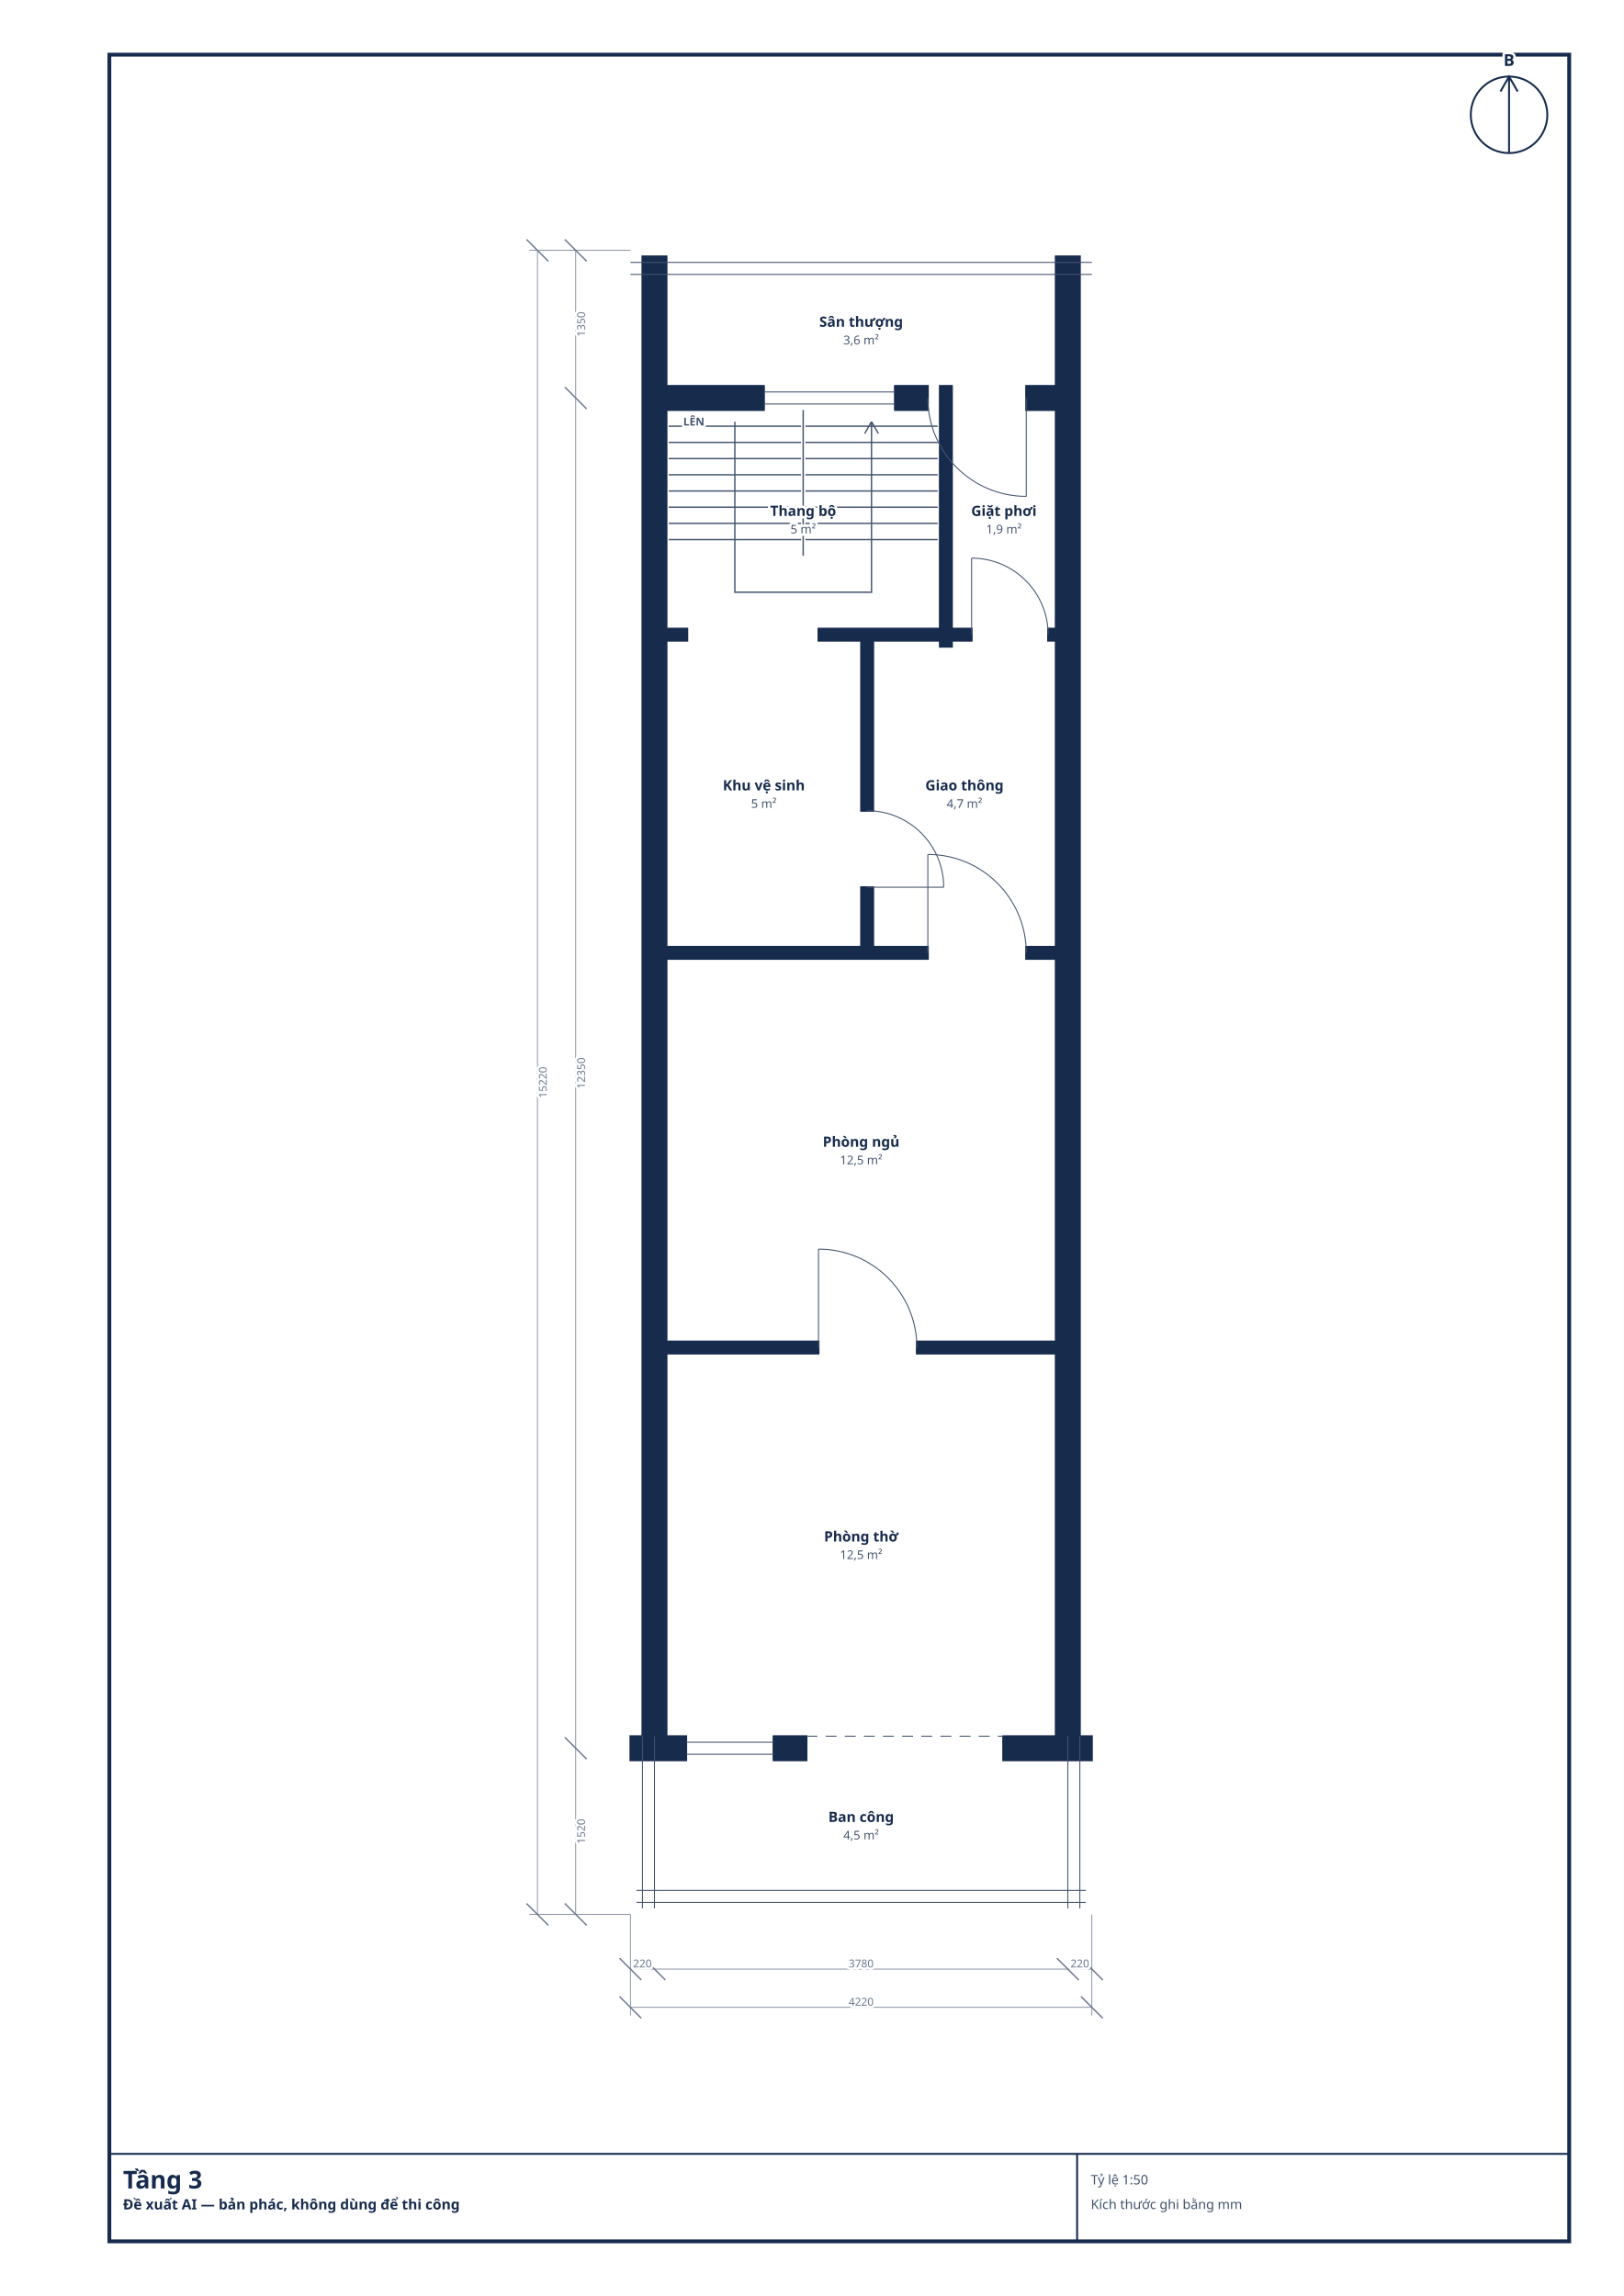
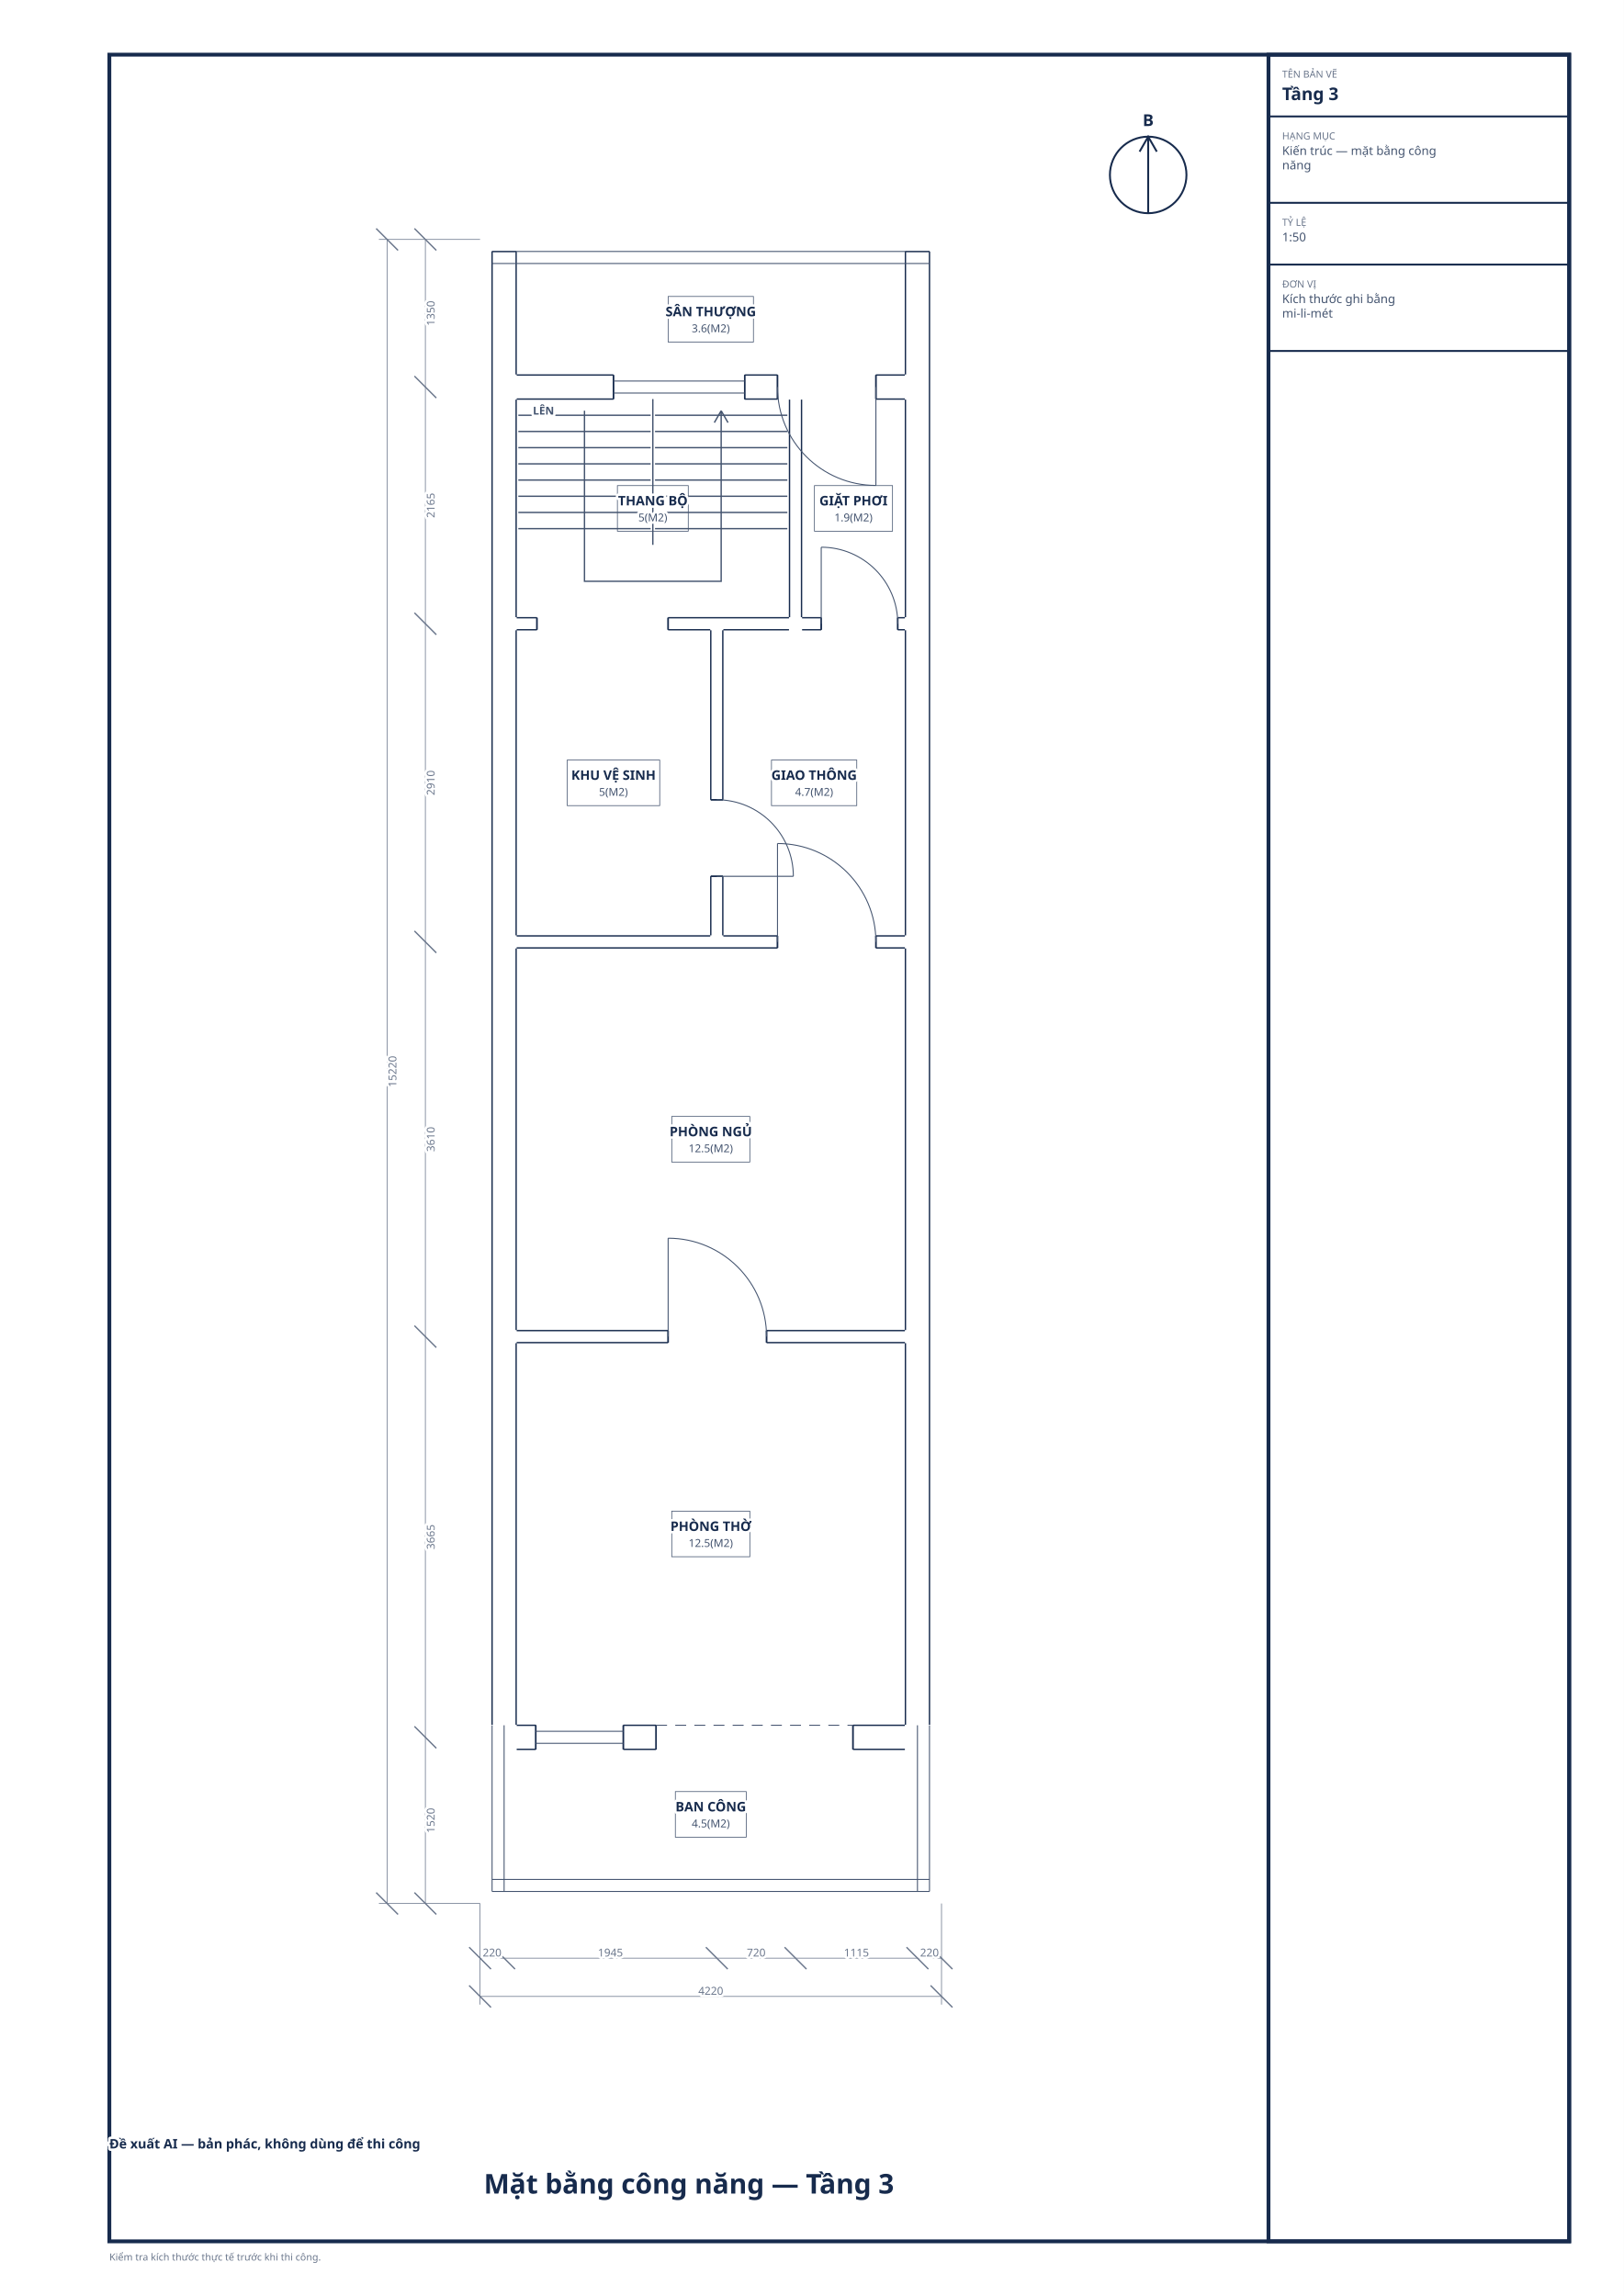
<svg xmlns="http://www.w3.org/2000/svg" viewBox="0 0 297 420" width="297mm" height="420mm">
-   <style>text{font-family:'Be Vietnam Pro', 'Noto Sans', 'Segoe UI', system-ui, sans-serif;text-anchor:middle;dominant-baseline:middle;paint-order:stroke;stroke:#FFFFFF;stroke-width:0.9;stroke-linejoin:round}.fr{stroke:#172B4D;stroke-width:0.7;fill:none;}.tr{stroke:#172B4D;stroke-width:0.35;fill:none;}.w{stroke:#172B4D;stroke-width:0.35;fill:#172B4D}.rl{stroke:#44546F;stroke-width:0.18;fill:none;}.op{stroke:#172B4D;stroke-width:0.25;fill:none;}.dl{stroke:#44546F;stroke-width:0.18;fill:none;}.wn{stroke:#44546F;stroke-width:0.18;fill:none;}.st{stroke:#44546F;stroke-width:0.25;fill:none;}.sa{stroke:#44546F;stroke-width:0.25;fill:none;}.vd{stroke:#44546F;stroke-width:0.18;fill:#DCDFE4}.nt{stroke:#172B4D;stroke-width:0.35;fill:none;}.dm{stroke:#6B778C;stroke-width:0.13;fill:none;}.dt{stroke:#6B778C;stroke-width:0.25;fill:none;}.tn{font-size:2.6px;fill:#172B4D;font-weight:600;}.ta{font-size:2.2px;fill:#44546F;}.td{font-size:2px;fill:#6B778C;}.tst{font-size:2px;fill:#44546F;font-weight:600;}.tl{font-size:4.5px;fill:#172B4D;font-weight:700;text-anchor:start;}.tw{font-size:2.6px;fill:#172B4D;font-weight:600;text-anchor:start;}.ts{font-size:2.4px;fill:#44546F;text-anchor:start;}.tnn{font-size:3px;fill:#172B4D;font-weight:700;}</style>
+   <style>text{font-family:'Be Vietnam Pro', 'Noto Sans', 'Segoe UI', system-ui, sans-serif;text-anchor:middle;dominant-baseline:middle;paint-order:stroke;stroke:#FFFFFF;stroke-width:0.9;stroke-linejoin:round}.fr{stroke:#172B4D;stroke-width:0.7;fill:none;}.tr{stroke:#172B4D;stroke-width:0.35;fill:none;}.wf{fill:#FFFFFF;stroke:none}.w{stroke:#172B4D;stroke-width:0.25;fill:none;}.cl{fill:#172B4D;stroke:#172B4D;stroke-width:0.25}.lb{fill:none;stroke:#44546F;stroke-width:0.13}.rl{stroke:#44546F;stroke-width:0.18;fill:none;}.op{stroke:#172B4D;stroke-width:0.25;fill:none;}.dl{stroke:#44546F;stroke-width:0.18;fill:none;}.wn{stroke:#44546F;stroke-width:0.18;fill:none;}.st{stroke:#44546F;stroke-width:0.25;fill:none;}.sa{stroke:#44546F;stroke-width:0.25;fill:none;}.vd{stroke:#44546F;stroke-width:0.18;fill:#DCDFE4}.nt{stroke:#172B4D;stroke-width:0.35;fill:none;}.dm{stroke:#6B778C;stroke-width:0.13;fill:none;}.dt{stroke:#6B778C;stroke-width:0.25;fill:none;}.tn{font-size:2.4px;fill:#172B4D;font-weight:600;}.ta{font-size:2px;fill:#44546F;}.td{font-size:2px;fill:#6B778C;}.tst{font-size:2px;fill:#44546F;font-weight:600;}.tl{font-size:3.2px;fill:#172B4D;font-weight:700;text-anchor:start;}.tw{font-size:2.4px;fill:#172B4D;font-weight:600;text-anchor:start;}.ts{font-size:2.2px;fill:#44546F;text-anchor:start;}.tnn{font-size:3px;fill:#172B4D;font-weight:700;}.tt{font-size:5px;fill:#172B4D;font-weight:700;}.tbl{font-size:1.8px;fill:#6B778C;text-anchor:start;}.tf{font-size:1.8px;fill:#6B778C;text-anchor:start;}</style>
  <rect x="0" y="0" width="297" height="420" fill="#FFFFFF" />
  <rect x="20" y="10" width="267" height="400" class="fr" />
-   <path class="tr" d="M 20 394 L 287 394 M 197 394 L 197 410" />
-   <text x="22.5" y="398.75" class="tl">Tầng 3</text>
-   <text x="22.5" y="403.25" class="tw">Đề xuất AI — bản phác, không dùng để thi công</text>
-   <text x="199.5" y="398.75" class="ts">Tỷ lệ 1:50</text>
-   <text x="199.5" y="403.25" class="ts">Kích thước ghi bằng mm</text>
-   <path class="w" d="M 121.9 322 L 121.9 46.9 L 117.5 46.9 L 117.5 322 Z M 197.5 322 L 197.5 46.9 L 193.1 46.9 L 193.1 322 Z M 115.3 322 L 125.5 322 L 125.5 317.6 L 115.3 317.6 Z M 141.5 322 L 147.5 322 L 147.5 317.6 L 141.5 317.6 Z M 183.5 322 L 199.7 322 L 199.7 317.6 L 183.5 317.6 Z M 117.5 75 L 139.7 75 L 139.7 70.6 L 117.5 70.6 Z M 163.7 75 L 169.7 75 L 169.7 70.6 L 163.7 70.6 Z M 187.7 75 L 197.5 75 L 197.5 70.6 L 187.7 70.6 Z M 117.5 247.6 L 149.7 247.6 L 149.7 245.4 L 117.5 245.4 Z M 167.7 247.6 L 197.5 247.6 L 197.5 245.4 L 167.7 245.4 Z M 117.5 175.4 L 169.7 175.4 L 169.7 173.2 L 117.5 173.2 Z M 187.7 175.4 L 197.5 175.4 L 197.5 173.2 L 187.7 173.2 Z M 159.7 175.4 L 159.7 162.3 L 157.5 162.3 L 157.5 175.4 Z M 159.7 148.3 L 159.7 115 L 157.5 115 L 157.5 148.3 Z M 117.5 117.2 L 125.7 117.2 L 125.7 115 L 117.5 115 Z M 149.7 117.2 L 177.7 117.2 L 177.7 115 L 149.7 115 Z M 191.7 117.2 L 197.5 117.2 L 197.5 115 L 191.7 115 Z M 174.1 118.3 L 174.1 70.6 L 171.9 70.6 L 171.9 118.3 Z" />
-   <path class="rl" d="M 116.4 348 L 198.6 348 M 116.4 345.8 L 198.6 345.8 M 119.7 349.1 L 119.7 317.6 M 117.5 349.1 L 117.5 317.6 M 197.5 349.1 L 197.5 317.6 M 195.3 349.1 L 195.3 317.6 M 115.3 50.2 L 199.7 50.2 M 115.3 48 L 199.7 48" />
-   <path class="op" d="M 147.5 322 L 147.5 317.6 M 183.5 322 L 183.5 317.6 M 149.7 247.6 L 149.7 245.4 M 167.7 247.6 L 167.7 245.4 M 169.7 175.4 L 169.7 173.2 M 187.7 175.4 L 187.7 173.2 M 159.7 162.3 L 157.5 162.3 M 159.7 148.3 L 157.5 148.3 M 125.7 117.2 L 125.7 115 M 149.7 117.2 L 149.7 115 M 177.7 117.2 L 177.7 115 M 191.7 117.2 L 191.7 115 M 169.7 75 L 169.7 70.6 M 187.7 75 L 187.7 70.6 M 125.5 322 L 125.5 317.6 M 141.5 322 L 141.5 317.6 M 139.7 75 L 139.7 70.6 M 163.7 75 L 163.7 70.6" />
-   <path class="wn" d="M 125.5 318.7 L 141.5 318.7 M 125.5 320.9 L 141.5 320.9 M 139.7 71.7 L 163.7 71.7 M 139.7 73.9 L 163.7 73.9" />
-   <path class="dl" d="M 149.7 246.5 L 149.7 228.5 M 149.7 228.5 A 18 18 0 0 1 167.7 246.5 M 169.7 174.3 L 169.7 156.3 M 169.7 156.3 A 18 18 0 0 1 187.7 174.3 M 158.6 162.3 L 172.6 162.3 M 172.6 162.3 A 14 14 0 0 0 158.6 148.3 M 177.7 116.1 L 177.7 102.1 M 177.7 102.1 A 14 14 0 0 1 191.7 116.1 M 187.7 72.8 L 187.7 90.8 M 187.7 90.8 A 18 18 0 0 1 169.7 72.8" />
-   <path class="dl" d="M 147.5 317.6 L 183.5 317.6" stroke-dasharray="2 1.5" />
-   <path class="st" d="M 122.3 77.963 L 146.5 77.963 M 122.3 80.926 L 146.5 80.926 M 122.3 83.889 L 146.5 83.889 M 122.3 86.852 L 146.5 86.852 M 122.3 89.815 L 146.5 89.815 M 122.3 92.778 L 146.5 92.778 M 122.3 95.741 L 146.5 95.741 M 122.3 98.704 L 146.5 98.704 M 147.3 98.704 L 171.5 98.704 M 147.3 95.741 L 171.5 95.741 M 147.3 92.778 L 171.5 92.778 M 147.3 89.815 L 171.5 89.815 M 147.3 86.852 L 171.5 86.852 M 147.3 83.889 L 171.5 83.889 M 147.3 80.926 L 171.5 80.926 M 147.3 77.963 L 171.5 77.963 M 146.9 75 L 146.9 101.667" />
-   <path class="sa" d="M 134.4 77.133 L 134.4 101.667 L 134.4 108.333 L 159.4 108.333 L 159.4 101.667 L 159.4 77.133 M 158.15 79.308 L 159.4 77.133 M 160.65 79.308 L 159.4 77.133" />
-   <text x="126.9" y="77.133" class="tst">LÊN</text>
-   <text x="157.5" y="332.36" class="tn">Ban công</text>
-   <text x="157.5" y="335.72" class="ta">4,5 m²</text>
-   <text x="157.5" y="281.06" class="tn">Phòng thờ</text>
-   <text x="157.5" y="284.42" class="ta">12,5 m²</text>
-   <text x="157.5" y="208.86" class="tn">Phòng ngủ</text>
-   <text x="157.5" y="212.22" class="ta">12,5 m²</text>
-   <text x="139.7" y="143.66" class="tn">Khu vệ sinh</text>
-   <text x="139.7" y="147.02" class="ta">5 m²</text>
-   <text x="176.4" y="143.66" class="tn">Giao thông</text>
-   <text x="176.4" y="147.02" class="ta">4,7 m²</text>
-   <text x="146.9" y="93.46" class="tn">Thang bộ</text>
-   <text x="146.9" y="96.82" class="ta">5 m²</text>
-   <text x="183.6" y="93.46" class="tn">Giặt phơi</text>
-   <text x="183.6" y="96.82" class="ta">1,9 m²</text>
-   <text x="157.5" y="58.86" class="tn">Sân thượng</text>
-   <text x="157.5" y="62.22" class="ta">3,6 m²</text>
-   <path class="dm" d="M 115.3 360.2 L 199.7 360.2 M 115.3 367.2 L 199.7 367.2 M 115.3 350.2 L 115.3 368.7 M 199.7 350.2 L 199.7 368.7" />
-   <path class="dt" d="M 113.3 358.2 L 117.3 362.2 M 117.7 358.2 L 121.7 362.2 M 193.3 358.2 L 197.3 362.2 M 197.7 358.2 L 201.7 362.2 M 113.3 365.2 L 117.3 369.2 M 197.7 365.2 L 201.7 369.2" />
-   <text x="117.5" y="359.2" class="td">220</text>
-   <text x="157.5" y="359.2" class="td">3780</text>
-   <text x="197.5" y="359.2" class="td">220</text>
-   <text x="157.5" y="366.2" class="td">4220</text>
-   <path class="dm" d="M 105.3 350.2 L 105.3 45.8 M 98.3 350.2 L 98.3 45.8 M 115.3 350.2 L 96.8 350.2 M 115.3 45.8 L 96.8 45.8" />
-   <path class="dt" d="M 103.3 348.2 L 107.3 352.2 M 103.3 317.8 L 107.3 321.8 M 103.3 70.8 L 107.3 74.8 M 103.3 43.8 L 107.3 47.8 M 96.3 348.2 L 100.3 352.2 M 96.3 43.8 L 100.3 47.8" />
-   <text x="106.3" y="335" class="td" transform="rotate(-90 106.3 335)">1520</text>
-   <text x="106.3" y="196.3" class="td" transform="rotate(-90 106.3 196.3)">12350</text>
-   <text x="106.3" y="59.3" class="td" transform="rotate(-90 106.3 59.3)">1350</text>
-   <text x="99.3" y="198" class="td" transform="rotate(-90 99.3 198)">15220</text>
-   <circle cx="276" cy="21" r="7" class="nt" />
-   <path class="nt" d="M 276 28 L 276 14 M 274.425 16.741 L 276 14 L 277.575 16.741" />
-   <text x="276" y="11" class="tnn">B</text>
+   <rect x="232" y="10" width="55" height="400" class="fr" />
+   <text x="234.5" y="13.58" class="tbl">TÊN BẢN VẼ</text>
+   <text x="234.5" y="17.18" class="tl">Tầng 3</text>
+   <path class="tr" d="M 232 21.3 L 287 21.3" />
+   <text x="234.5" y="24.88" class="tbl">HẠNG MỤC</text>
+   <text x="234.5" y="27.58" class="ts">Kiến trúc — mặt bằng công</text>
+   <text x="234.5" y="30.22" class="ts">năng</text>
+   <path class="tr" d="M 232 37.1 L 287 37.1" />
+   <text x="234.5" y="40.68" class="tbl">TỶ LỆ</text>
+   <text x="234.5" y="43.38" class="ts">1:50</text>
+   <path class="tr" d="M 232 48.4 L 287 48.4" />
+   <text x="234.5" y="51.98" class="tbl">ĐƠN VỊ</text>
+   <text x="234.5" y="54.68" class="ts">Kích thước ghi bằng</text>
+   <text x="234.5" y="57.32" class="ts">mi-li-mét</text>
+   <path class="tr" d="M 232 64.2 L 287 64.2" />
+   <text x="126" y="399.5" class="tt">Mặt bằng công năng — Tầng 3</text>
+   <text x="20" y="392.16" class="tw">Đề xuất AI — bản phác, không dùng để thi công</text>
+   <text x="20" y="412.88" class="tf">Kiểm tra kích thước thực tế trước khi thi công.</text>
+   <path class="wf" d="M 94.4 320 L 94.4 46 L 90 46 L 90 320 Z M 170 320 L 170 46 L 165.6 46 L 165.6 320 Z M 90 320 L 98 320 L 98 315.6 L 90 315.6 Z M 114 320 L 120 320 L 120 315.6 L 114 315.6 Z M 156 320 L 170 320 L 170 315.6 L 156 315.6 Z M 92.2 73 L 112.2 73 L 112.2 68.6 L 92.2 68.6 Z M 136.2 73 L 142.2 73 L 142.2 68.6 L 136.2 68.6 Z M 160.2 73 L 167.8 73 L 167.8 68.6 L 160.2 68.6 Z M 92.2 245.6 L 122.2 245.6 L 122.2 243.4 L 92.2 243.4 Z M 140.2 245.6 L 167.8 245.6 L 167.8 243.4 L 140.2 243.4 Z M 92.2 173.4 L 142.2 173.4 L 142.2 171.2 L 92.2 171.2 Z M 160.2 173.4 L 167.8 173.4 L 167.8 171.2 L 160.2 171.2 Z M 132.2 172.3 L 132.2 160.3 L 130 160.3 L 130 172.3 Z M 132.2 146.3 L 132.2 114.1 L 130 114.1 L 130 146.3 Z M 92.2 115.2 L 98.2 115.2 L 98.2 113 L 92.2 113 Z M 122.2 115.2 L 150.2 115.2 L 150.2 113 L 122.2 113 Z M 164.2 115.2 L 167.8 115.2 L 167.8 113 L 164.2 113 Z M 146.6 115.2 L 146.6 70.8 L 144.4 70.8 L 144.4 115.2 Z" />
+   <path class="w" d="M 94.4 315.5 L 94.4 245.7 M 94.4 243.3 L 94.4 173.5 M 94.4 171.1 L 94.4 115.3 M 94.4 112.9 L 94.4 73.1 M 94.4 68.5 L 94.4 46 M 90 315.5 L 90 46 M 94.4 46 L 90 46 M 170 315.5 L 170 46 M 165.6 315.5 L 165.6 245.7 M 165.6 243.3 L 165.6 173.5 M 165.6 171.1 L 165.6 115.3 M 165.6 112.9 L 165.6 73.1 M 165.6 68.5 L 165.6 46 M 170 46 L 165.6 46 M 94.5 320 L 98 320 M 94.5 315.6 L 98 315.6 M 98 320 L 98 315.6 M 114 320 L 120 320 M 114 315.6 L 120 315.6 M 114 320 L 114 315.6 M 120 320 L 120 315.6 M 156 320 L 165.5 320 M 156 315.6 L 165.5 315.6 M 156 320 L 156 315.6 M 94.5 73 L 112.2 73 M 94.5 68.6 L 112.2 68.6 M 112.2 73 L 112.2 68.6 M 136.2 73 L 142.2 73 M 136.2 68.6 L 142.2 68.6 M 136.2 73 L 136.2 68.6 M 142.2 73 L 142.2 68.6 M 160.2 73 L 165.5 73 M 160.2 68.6 L 165.5 68.6 M 160.2 73 L 160.2 68.6 M 94.5 245.6 L 122.2 245.6 M 94.5 243.4 L 122.2 243.4 M 122.2 245.6 L 122.2 243.4 M 140.2 245.6 L 165.5 245.6 M 140.2 243.4 L 165.5 243.4 M 140.2 245.6 L 140.2 243.4 M 94.5 173.4 L 142.2 173.4 M 94.5 171.2 L 129.9 171.2 M 132.3 171.2 L 142.2 171.2 M 142.2 173.4 L 142.2 171.2 M 160.2 173.4 L 165.5 173.4 M 160.2 171.2 L 165.5 171.2 M 160.2 173.4 L 160.2 171.2 M 132.2 171.1 L 132.2 160.3 M 130 171.1 L 130 160.3 M 132.2 160.3 L 130 160.3 M 132.2 146.3 L 132.2 115.3 M 130 146.3 L 130 115.3 M 132.2 146.3 L 130 146.3 M 94.5 115.2 L 98.2 115.2 M 94.5 113 L 98.2 113 M 98.2 115.2 L 98.2 113 M 122.2 115.2 L 129.9 115.2 M 132.3 115.2 L 144.3 115.2 M 146.7 115.2 L 150.2 115.2 M 122.2 113 L 144.3 113 M 146.7 113 L 150.2 113 M 122.2 115.2 L 122.2 113 M 150.2 115.2 L 150.2 113 M 164.2 115.2 L 165.5 115.2 M 164.2 113 L 165.5 113 M 164.2 115.2 L 164.2 113 M 146.6 112.9 L 146.6 73.1 M 144.4 112.9 L 144.4 73.1" />
+   <path class="rl" d="M 90 346 L 170 346 M 90 343.8 L 170 343.8 M 92.2 346 L 92.2 315.6 M 90 346 L 90 315.6 M 170 346 L 170 315.6 M 167.8 346 L 167.8 315.6 M 90 48.2 L 170 48.2 M 90 46 L 170 46" />
+   <path class="op" d="M 120 320 L 120 315.6 M 156 320 L 156 315.6 M 122.2 245.6 L 122.2 243.4 M 140.2 245.6 L 140.2 243.4 M 142.2 173.4 L 142.2 171.2 M 160.2 173.4 L 160.2 171.2 M 132.2 160.3 L 130 160.3 M 132.2 146.3 L 130 146.3 M 98.2 115.2 L 98.2 113 M 122.2 115.2 L 122.2 113 M 150.2 115.2 L 150.2 113 M 164.2 115.2 L 164.2 113 M 142.2 73 L 142.2 68.6 M 160.2 73 L 160.2 68.6 M 98 320 L 98 315.6 M 114 320 L 114 315.6 M 112.2 73 L 112.2 68.6 M 136.2 73 L 136.2 68.6" />
+   <path class="wn" d="M 98 316.7 L 114 316.7 M 98 318.9 L 114 318.9 M 112.2 69.7 L 136.2 69.7 M 112.2 71.9 L 136.2 71.9" />
+   <path class="dl" d="M 122.2 244.5 L 122.2 226.5 M 122.2 226.5 A 18 18 0 0 1 140.2 244.5 M 142.2 172.3 L 142.2 154.3 M 142.2 154.3 A 18 18 0 0 1 160.2 172.3 M 131.1 160.3 L 145.1 160.3 M 145.1 160.3 A 14 14 0 0 0 131.1 146.3 M 150.2 114.1 L 150.2 100.1 M 150.2 100.1 A 14 14 0 0 1 164.2 114.1 M 160.2 70.8 L 160.2 88.8 M 160.2 88.8 A 18 18 0 0 1 142.2 70.8" />
+   <path class="dl" d="M 120 315.6 L 156 315.6" stroke-dasharray="2 1.5" />
+   <path class="st" d="M 94.8 75.963 L 119 75.963 M 94.8 78.926 L 119 78.926 M 94.8 81.889 L 119 81.889 M 94.8 84.852 L 119 84.852 M 94.8 87.815 L 119 87.815 M 94.8 90.778 L 119 90.778 M 94.8 93.741 L 119 93.741 M 94.8 96.704 L 119 96.704 M 119.8 96.704 L 144 96.704 M 119.8 93.741 L 144 93.741 M 119.8 90.778 L 144 90.778 M 119.8 87.815 L 144 87.815 M 119.8 84.852 L 144 84.852 M 119.8 81.889 L 144 81.889 M 119.8 78.926 L 144 78.926 M 119.8 75.963 L 144 75.963 M 119.4 73 L 119.4 99.667" />
+   <path class="sa" d="M 106.9 75.133 L 106.9 99.667 L 106.9 106.333 L 131.9 106.333 L 131.9 99.667 L 131.9 75.133 M 130.65 77.308 L 131.9 75.133 M 133.15 77.308 L 131.9 75.133" />
+   <text x="99.4" y="75.133" class="tst">LÊN</text>
+   <rect x="123.52" y="327.73" width="12.96" height="8.34" class="lb" />
+   <text x="130" y="330.5" class="tn">BAN CÔNG</text>
+   <text x="130" y="333.58" class="ta">4.5(M2)</text>
+   <rect x="122.86" y="276.43" width="14.28" height="8.34" class="lb" />
+   <text x="130" y="279.2" class="tn">PHÒNG THỜ</text>
+   <text x="130" y="282.28" class="ta">12.5(M2)</text>
+   <rect x="122.86" y="204.23" width="14.28" height="8.34" class="lb" />
+   <text x="130" y="207" class="tn">PHÒNG NGỦ</text>
+   <text x="130" y="210.08" class="ta">12.5(M2)</text>
+   <rect x="103.74" y="139.03" width="16.92" height="8.34" class="lb" />
+   <text x="112.2" y="141.8" class="tn">KHU VỆ SINH</text>
+   <text x="112.2" y="144.88" class="ta">5(M2)</text>
+   <rect x="141.1" y="139.03" width="15.6" height="8.34" class="lb" />
+   <text x="148.9" y="141.8" class="tn">GIAO THÔNG</text>
+   <text x="148.9" y="144.88" class="ta">4.7(M2)</text>
+   <rect x="112.92" y="88.83" width="12.96" height="8.34" class="lb" />
+   <text x="119.4" y="91.6" class="tn">THANG BỘ</text>
+   <text x="119.4" y="94.68" class="ta">5(M2)</text>
+   <rect x="148.96" y="88.83" width="14.28" height="8.34" class="lb" />
+   <text x="156.1" y="91.6" class="tn">GIẶT PHƠI</text>
+   <text x="156.1" y="94.68" class="ta">1.9(M2)</text>
+   <rect x="122.2" y="54.23" width="15.6" height="8.34" class="lb" />
+   <text x="130" y="57" class="tn">SÂN THƯỢNG</text>
+   <text x="130" y="60.08" class="ta">3.6(M2)</text>
+   <path class="dm" d="M 87.8 358.2 L 172.2 358.2 M 87.8 365.2 L 172.2 365.2 M 87.8 348.2 L 87.8 366.7 M 172.2 348.2 L 172.2 366.7" />
+   <path class="dt" d="M 85.8 356.2 L 89.8 360.2 M 90.2 356.2 L 94.2 360.2 M 129.1 356.2 L 133.1 360.2 M 143.5 356.2 L 147.5 360.2 M 165.8 356.2 L 169.8 360.2 M 170.2 356.2 L 174.2 360.2 M 85.8 363.2 L 89.8 367.2 M 170.2 363.2 L 174.2 367.2" />
+   <text x="90" y="357.2" class="td">220</text>
+   <text x="111.65" y="357.2" class="td">1945</text>
+   <text x="138.3" y="357.2" class="td">720</text>
+   <text x="156.65" y="357.2" class="td">1115</text>
+   <text x="170" y="357.2" class="td">220</text>
+   <text x="130" y="364.2" class="td">4220</text>
+   <path class="dm" d="M 77.8 348.2 L 77.8 43.8 M 70.8 348.2 L 70.8 43.8 M 87.8 348.2 L 69.3 348.2 M 87.8 43.8 L 69.3 43.8" />
+   <path class="dt" d="M 75.8 346.2 L 79.8 350.2 M 75.8 315.8 L 79.8 319.8 M 75.8 242.5 L 79.8 246.5 M 75.8 170.3 L 79.8 174.3 M 75.8 112.1 L 79.8 116.1 M 75.8 68.8 L 79.8 72.8 M 75.8 41.8 L 79.8 45.8 M 68.8 346.2 L 72.8 350.2 M 68.8 41.8 L 72.8 45.8" />
+   <text x="78.8" y="333" class="td" transform="rotate(-90 78.8 333)">1520</text>
+   <text x="78.8" y="281.15" class="td" transform="rotate(-90 78.8 281.15)">3665</text>
+   <text x="78.8" y="208.4" class="td" transform="rotate(-90 78.8 208.4)">3610</text>
+   <text x="78.8" y="143.2" class="td" transform="rotate(-90 78.8 143.2)">2910</text>
+   <text x="78.8" y="92.45" class="td" transform="rotate(-90 78.8 92.45)">2165</text>
+   <text x="78.8" y="57.3" class="td" transform="rotate(-90 78.8 57.3)">1350</text>
+   <text x="71.8" y="196" class="td" transform="rotate(-90 71.8 196)">15220</text>
+   <circle cx="210" cy="32" r="7" class="nt" />
+   <path class="nt" d="M 210 39 L 210 25 M 208.425 27.741 L 210 25 L 211.575 27.741" />
+   <text x="210" y="22" class="tnn">B</text>
</svg>
